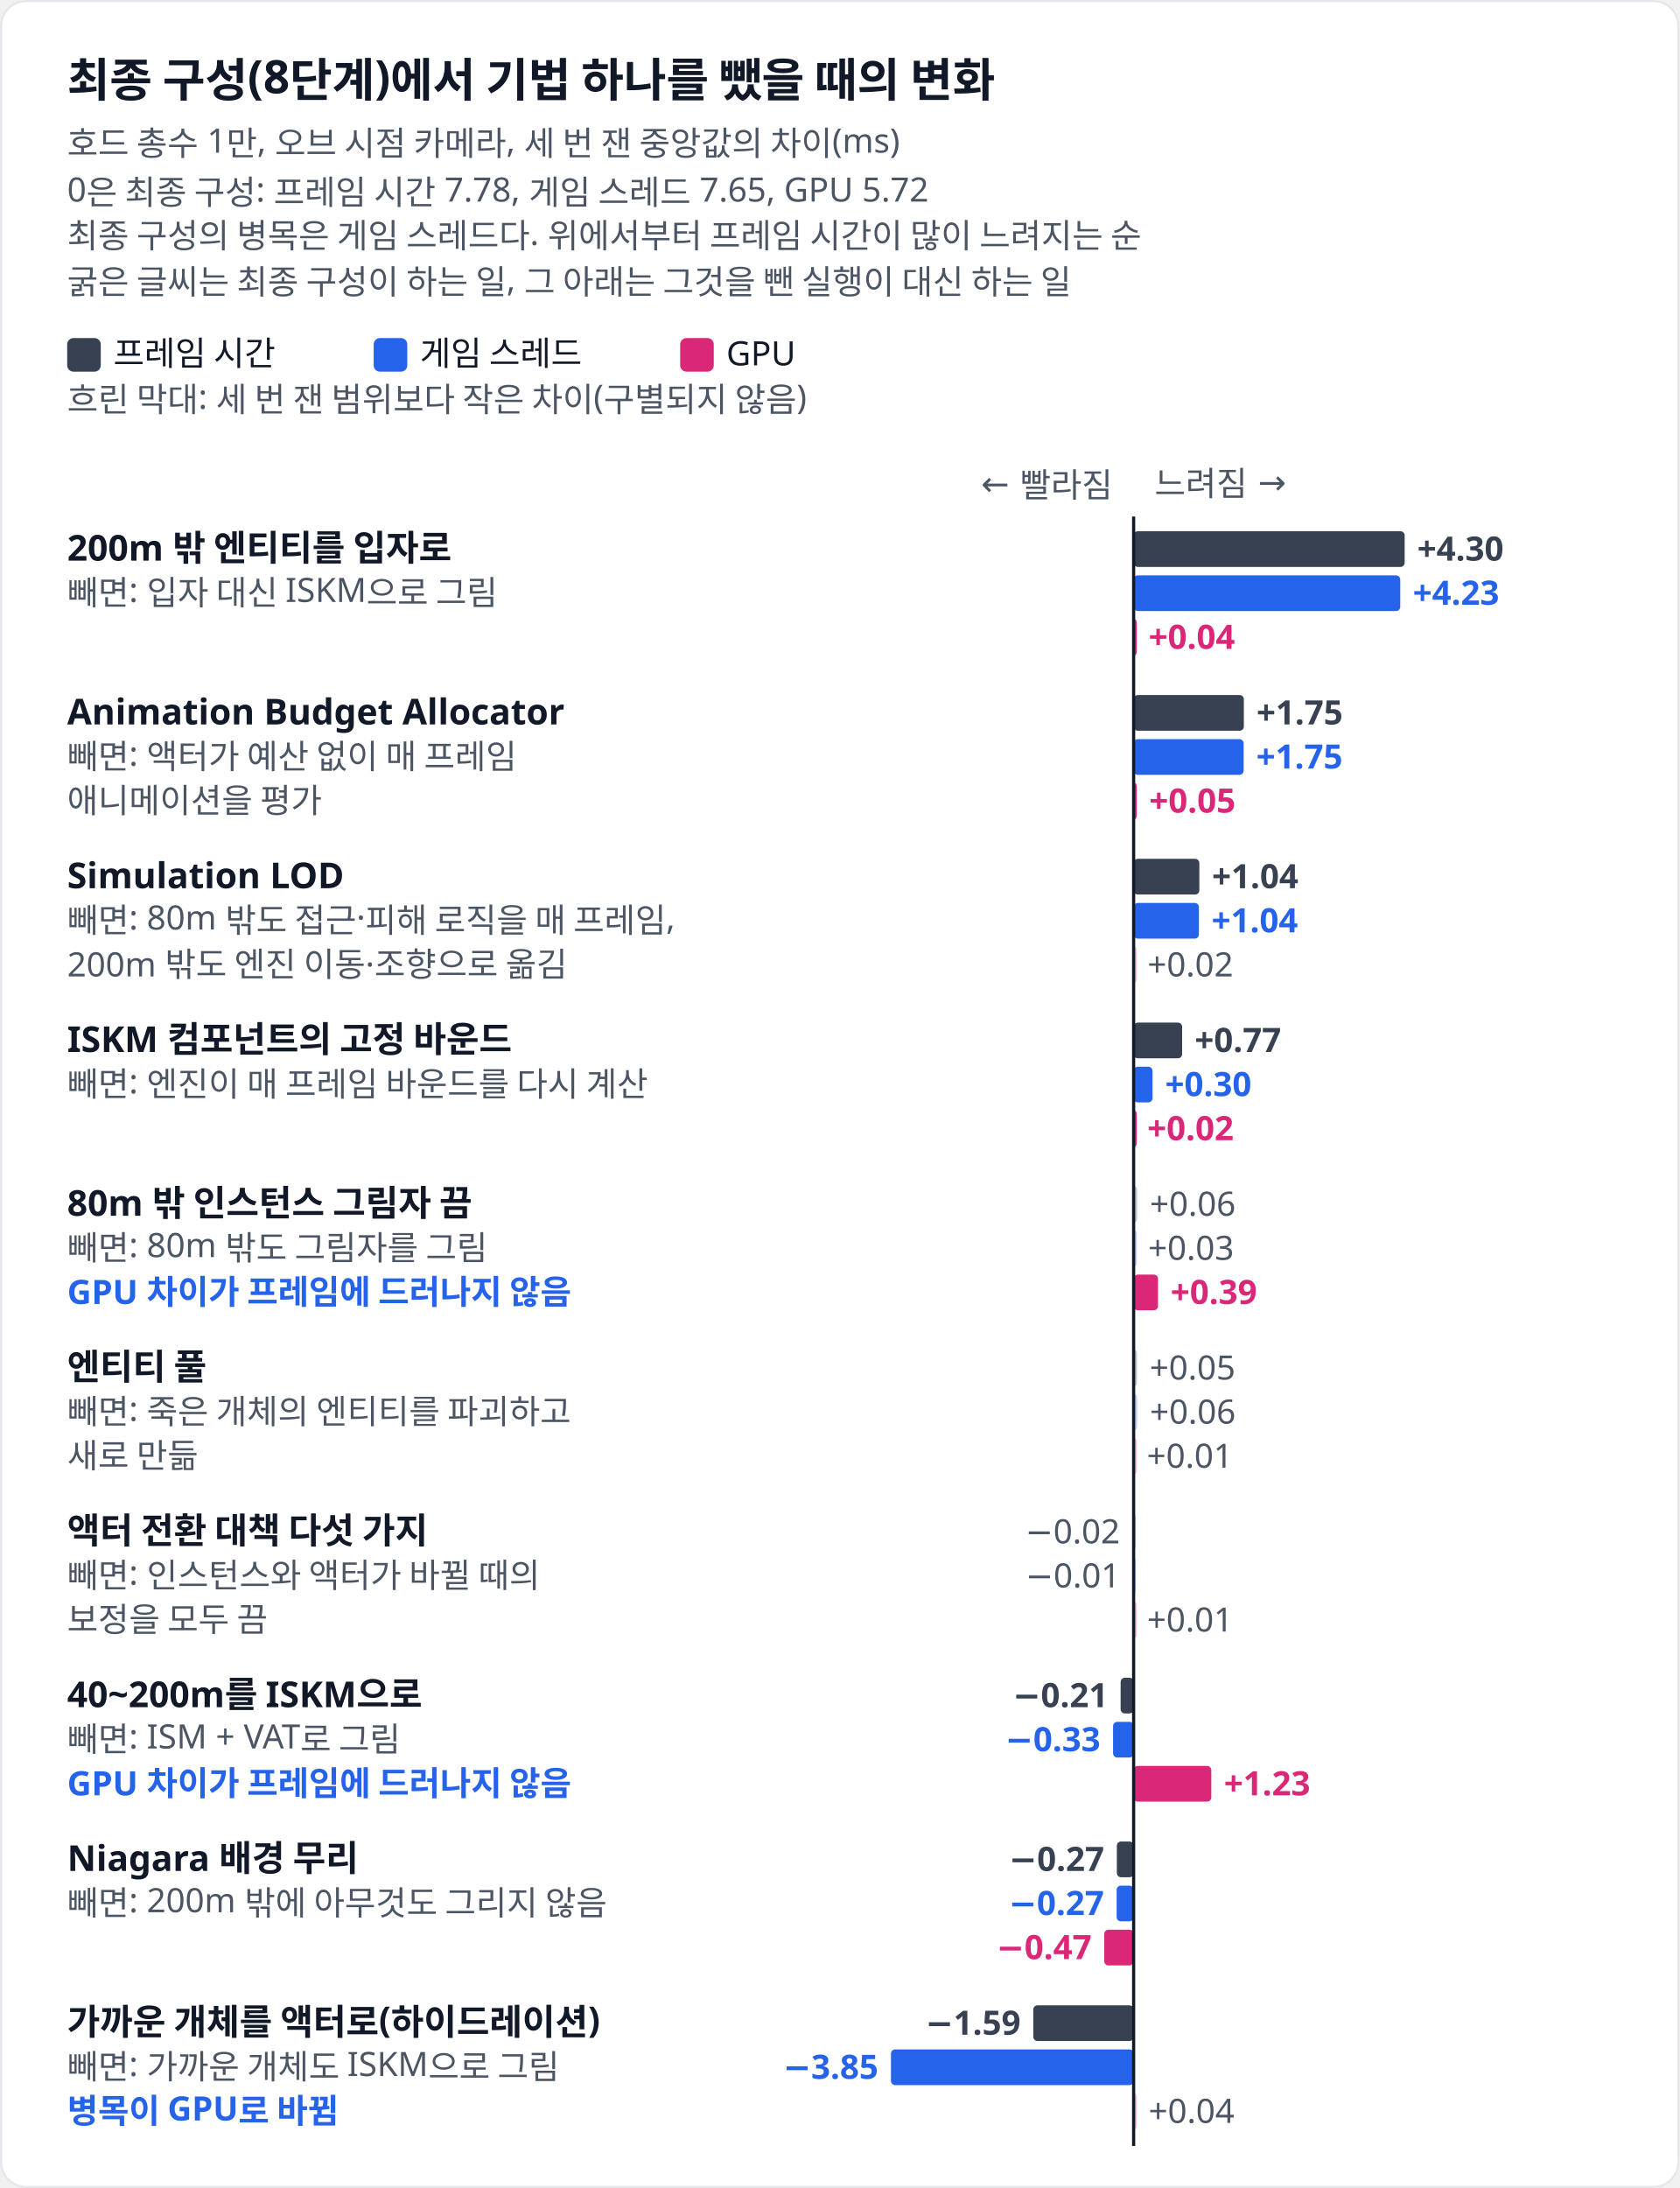
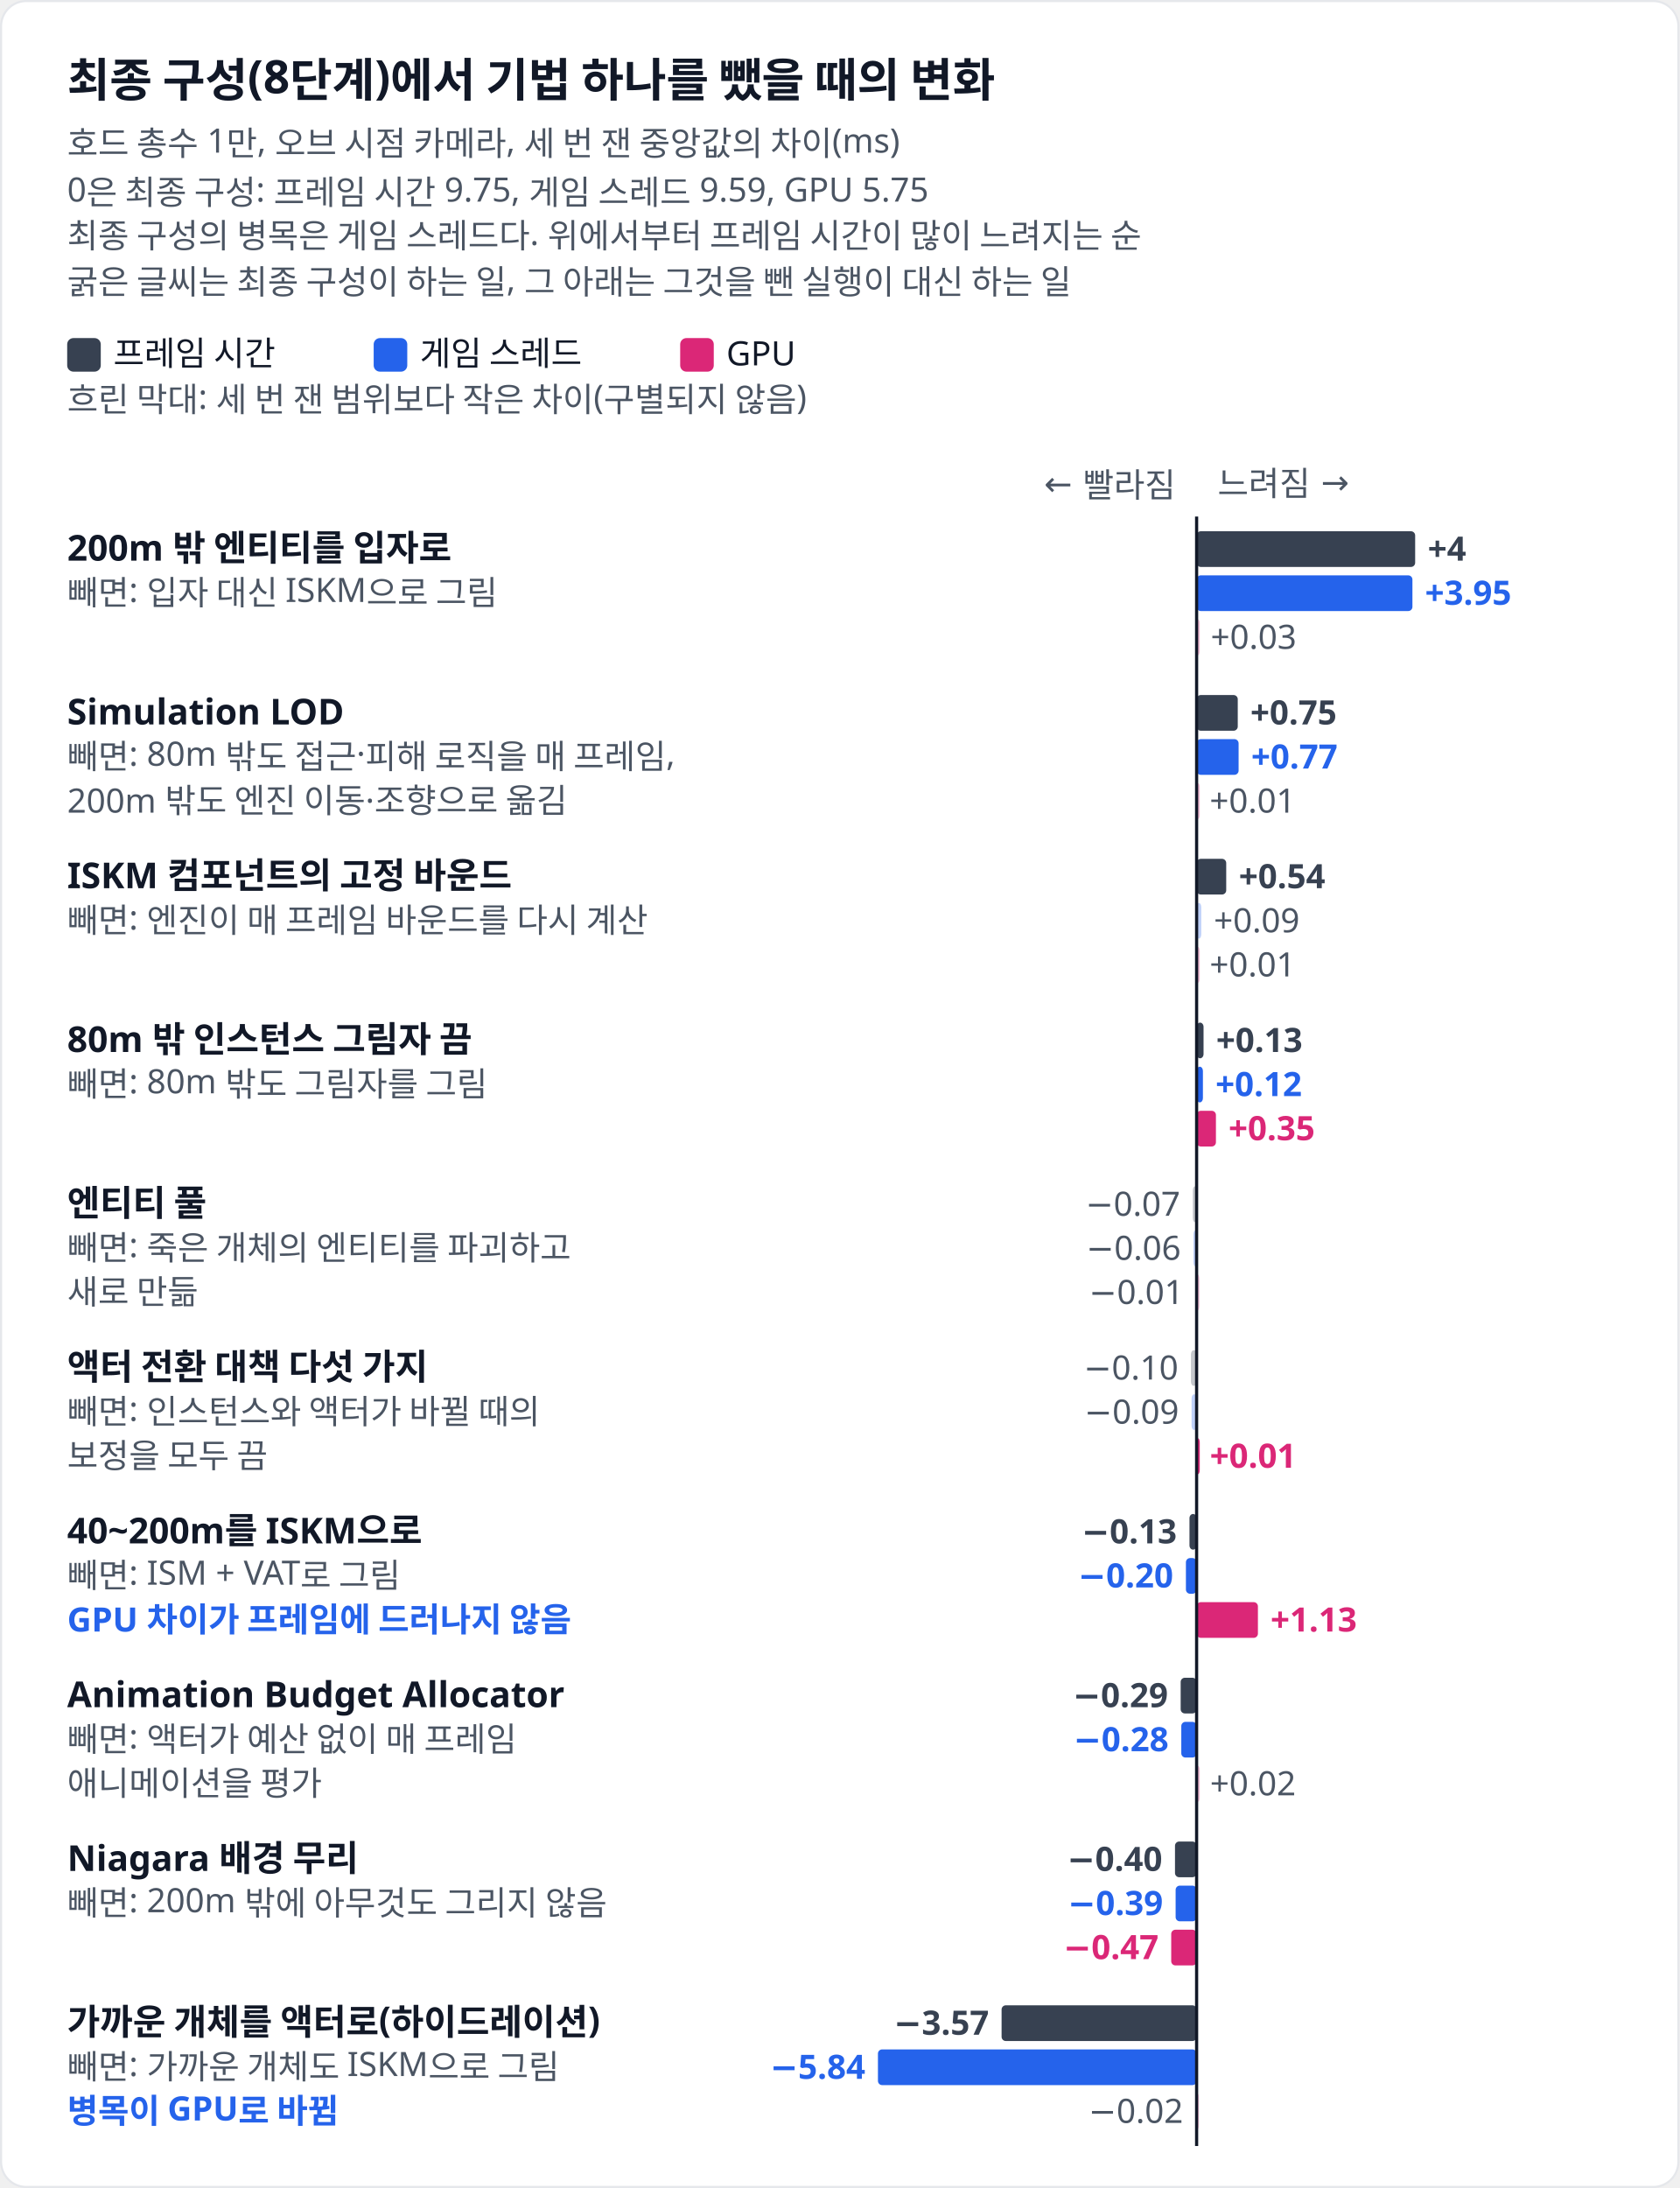
<svg xmlns="http://www.w3.org/2000/svg" width="800" height="1042" viewBox="0 0 800 1042" font-family="Malgun Gothic, Apple SD Gothic Neo, Noto Sans KR, Segoe UI, sans-serif" font-size="16" fill="#111827">
  <rect x="0.5" y="0.5" width="799" height="1041" rx="12" fill="#ffffff" stroke="#e5e7eb" />
  <text x="32" y="46" font-size="22" font-weight="700">최종 구성(8단계)에서 기법 하나를 뺐을 때의 변화</text>
  <text x="32" y="74" font-size="16" fill="#4b5563">호드 총수 1만, 오브 시점 카메라, 세 번 잰 중앙값의 차이(ms)</text>
-   <text x="32" y="96" font-size="16" fill="#4b5563">0은 최종 구성: 프레임 시간 7.78, 게임 스레드 7.65, GPU 5.72</text>
+   <text x="32" y="96" font-size="16" fill="#4b5563">0은 최종 구성: 프레임 시간 9.75, 게임 스레드 9.59, GPU 5.75</text>
  <text x="32" y="118" font-size="16" fill="#4b5563">최종 구성의 병목은 게임 스레드다. 위에서부터 프레임 시간이 많이 느려지는 순</text>
  <text x="32" y="140" font-size="16" fill="#4b5563">굵은 글씨는 최종 구성이 하는 일, 그 아래는 그것을 뺀 실행이 대신 하는 일</text>
  <rect x="32" y="161" width="16" height="16" rx="3" fill="#374151" />
  <text x="54" y="174" font-size="16">프레임 시간</text>
  <rect x="178" y="161" width="16" height="16" rx="3" fill="#2563eb" />
  <text x="200" y="174" font-size="16">게임 스레드</text>
  <rect x="324" y="161" width="16" height="16" rx="3" fill="#db2777" />
  <text x="346" y="174" font-size="16">GPU</text>
  <text x="32" y="196" font-size="16" fill="#4b5563">흐린 막대: 세 번 잰 범위보다 작은 차이(구별되지 않음)</text>
-   <text x="530" y="236" text-anchor="end" font-size="16" fill="#4b5563">← 빨라짐</text>
-   <text x="550" y="236" font-size="16" fill="#4b5563">느려짐 →</text>
+   <text x="560" y="236" text-anchor="end" font-size="16" fill="#4b5563">← 빨라짐</text>
+   <text x="580" y="236" font-size="16" fill="#4b5563">느려짐 →</text>
  <text x="32" y="267" font-size="17" font-weight="700">200m 밖 엔티티를 입자로</text>
  <text x="32" y="288" font-size="16" fill="#4b5563">빼면: 입자 대신 ISKM으로 그림</text>
-   <rect x="540.0" y="253" width="129.1" height="17" rx="2" fill="#374151" fill-opacity="1" />
-   <text x="675.1" y="267" text-anchor="start" font-size="16" font-weight="700" fill="#374151">+4.30</text>
-   <rect x="540.0" y="274" width="127.0" height="17" rx="2" fill="#2563eb" fill-opacity="1" />
-   <text x="673.0" y="288" text-anchor="start" font-size="16" font-weight="700" fill="#2563eb">+4.23</text>
-   <rect x="540.0" y="295" width="1.5" height="17" rx="2" fill="#db2777" fill-opacity="1" />
-   <text x="547.1" y="309" text-anchor="start" font-size="16" font-weight="700" fill="#db2777">+0.04</text>
-   <text x="32" y="345" font-size="17" font-weight="700">Animation Budget Allocator</text>
-   <text x="32" y="366" font-size="16" fill="#4b5563">빼면: 액터가 예산 없이 매 프레임</text>
-   <text x="32" y="387" font-size="16" fill="#4b5563">애니메이션을 평가</text>
-   <rect x="540.0" y="331" width="52.5" height="17" rx="2" fill="#374151" fill-opacity="1" />
-   <text x="598.5" y="345" text-anchor="start" font-size="16" font-weight="700" fill="#374151">+1.75</text>
-   <rect x="540.0" y="352" width="52.4" height="17" rx="2" fill="#2563eb" fill-opacity="1" />
-   <text x="598.4" y="366" text-anchor="start" font-size="16" font-weight="700" fill="#2563eb">+1.75</text>
-   <rect x="540.0" y="373" width="1.5" height="17" rx="2" fill="#db2777" fill-opacity="1" />
-   <text x="547.4" y="387" text-anchor="start" font-size="16" font-weight="700" fill="#db2777">+0.05</text>
-   <text x="32" y="423" font-size="17" font-weight="700">Simulation LOD</text>
-   <text x="32" y="444" font-size="16" fill="#4b5563">빼면: 80m 밖도 접근·피해 로직을 매 프레임,</text>
-   <text x="32" y="465" font-size="16" fill="#4b5563">200m 밖도 엔진 이동·조향으로 옮김</text>
-   <rect x="540.0" y="409" width="31.3" height="17" rx="2" fill="#374151" fill-opacity="1" />
-   <text x="577.3" y="423" text-anchor="start" font-size="16" font-weight="700" fill="#374151">+1.04</text>
-   <rect x="540.0" y="430" width="31.1" height="17" rx="2" fill="#2563eb" fill-opacity="1" />
-   <text x="577.1" y="444" text-anchor="start" font-size="16" font-weight="700" fill="#2563eb">+1.04</text>
-   <rect x="540.0" y="451" width="1.5" height="17" rx="2" fill="#db2777" fill-opacity="0.3" />
-   <text x="546.6" y="465" text-anchor="start" font-size="16" fill="#4b5563">+0.02</text>
-   <text x="32" y="501" font-size="17" font-weight="700">ISKM 컴포넌트의 고정 바운드</text>
-   <text x="32" y="522" font-size="16" fill="#4b5563">빼면: 엔진이 매 프레임 바운드를 다시 계산</text>
-   <rect x="540.0" y="487" width="23.1" height="17" rx="2" fill="#374151" fill-opacity="1" />
-   <text x="569.1" y="501" text-anchor="start" font-size="16" font-weight="700" fill="#374151">+0.77</text>
-   <rect x="540.0" y="508" width="9.0" height="17" rx="2" fill="#2563eb" fill-opacity="1" />
-   <text x="555.0" y="522" text-anchor="start" font-size="16" font-weight="700" fill="#2563eb">+0.30</text>
-   <rect x="540.0" y="529" width="1.5" height="17" rx="2" fill="#db2777" fill-opacity="1" />
-   <text x="546.5" y="543" text-anchor="start" font-size="16" font-weight="700" fill="#db2777">+0.02</text>
-   <text x="32" y="579" font-size="17" font-weight="700">80m 밖 인스턴스 그림자 끔</text>
-   <text x="32" y="600" font-size="16" fill="#4b5563">빼면: 80m 밖도 그림자를 그림</text>
-   <text x="32" y="621" font-size="16" fill="#2563eb" font-weight="700">GPU 차이가 프레임에 드러나지 않음</text>
-   <rect x="540.0" y="565" width="1.7" height="17" rx="2" fill="#374151" fill-opacity="0.3" />
-   <text x="547.7" y="579" text-anchor="start" font-size="16" fill="#4b5563">+0.06</text>
-   <rect x="540.0" y="586" width="1.5" height="17" rx="2" fill="#2563eb" fill-opacity="0.3" />
-   <text x="546.9" y="600" text-anchor="start" font-size="16" fill="#4b5563">+0.03</text>
-   <rect x="540.0" y="607" width="11.6" height="17" rx="2" fill="#db2777" fill-opacity="1" />
-   <text x="557.6" y="621" text-anchor="start" font-size="16" font-weight="700" fill="#db2777">+0.39</text>
-   <text x="32" y="657" font-size="17" font-weight="700">엔티티 풀</text>
-   <text x="32" y="678" font-size="16" fill="#4b5563">빼면: 죽은 개체의 엔티티를 파괴하고</text>
-   <text x="32" y="699" font-size="16" fill="#4b5563">새로 만듦</text>
-   <rect x="540.0" y="643" width="1.6" height="17" rx="2" fill="#374151" fill-opacity="0.3" />
-   <text x="547.6" y="657" text-anchor="start" font-size="16" fill="#4b5563">+0.05</text>
-   <rect x="540.0" y="664" width="1.7" height="17" rx="2" fill="#2563eb" fill-opacity="0.3" />
-   <text x="547.7" y="678" text-anchor="start" font-size="16" fill="#4b5563">+0.06</text>
-   <rect x="540.0" y="685" width="1.5" height="17" rx="2" fill="#db2777" fill-opacity="0.3" />
-   <text x="546.3" y="699" text-anchor="start" font-size="16" fill="#4b5563">+0.01</text>
-   <text x="32" y="735" font-size="17" font-weight="700">액터 전환 대책 다섯 가지</text>
-   <text x="32" y="756" font-size="16" fill="#4b5563">빼면: 인스턴스와 액터가 바뀔 때의</text>
-   <text x="32" y="777" font-size="16" fill="#4b5563">보정을 모두 끔</text>
-   <rect x="539.5" y="721" width="1.5" height="17" rx="2" fill="#374151" fill-opacity="0.3" />
-   <text x="533.5" y="735" text-anchor="end" font-size="16" fill="#4b5563">−0.02</text>
-   <rect x="539.6" y="742" width="1.5" height="17" rx="2" fill="#2563eb" fill-opacity="0.3" />
-   <text x="533.6" y="756" text-anchor="end" font-size="16" fill="#4b5563">−0.01</text>
-   <rect x="540.0" y="763" width="1.5" height="17" rx="2" fill="#db2777" fill-opacity="0.3" />
-   <text x="546.4" y="777" text-anchor="start" font-size="16" fill="#4b5563">+0.01</text>
-   <text x="32" y="813" font-size="17" font-weight="700">40~200m를 ISKM으로</text>
-   <text x="32" y="834" font-size="16" fill="#4b5563">빼면: ISM + VAT로 그림</text>
-   <text x="32" y="855" font-size="16" fill="#2563eb" font-weight="700">GPU 차이가 프레임에 드러나지 않음</text>
-   <rect x="533.8" y="799" width="6.2" height="17" rx="2" fill="#374151" fill-opacity="1" />
-   <text x="527.8" y="813" text-anchor="end" font-size="16" font-weight="700" fill="#374151">−0.21</text>
-   <rect x="530.2" y="820" width="9.8" height="17" rx="2" fill="#2563eb" fill-opacity="1" />
-   <text x="524.2" y="834" text-anchor="end" font-size="16" font-weight="700" fill="#2563eb">−0.33</text>
-   <rect x="540.0" y="841" width="37.0" height="17" rx="2" fill="#db2777" fill-opacity="1" />
-   <text x="583.0" y="855" text-anchor="start" font-size="16" font-weight="700" fill="#db2777">+1.23</text>
+   <rect x="570.0" y="253" width="104.1" height="17" rx="2" fill="#374151" fill-opacity="1" />
+   <text x="680.1" y="267" text-anchor="start" font-size="16" font-weight="700" fill="#374151">+4</text>
+   <rect x="570.0" y="274" width="102.8" height="17" rx="2" fill="#2563eb" fill-opacity="1" />
+   <text x="678.8" y="288" text-anchor="start" font-size="16" font-weight="700" fill="#2563eb">+3.95</text>
+   <rect x="570.0" y="295" width="1.5" height="17" rx="2" fill="#db2777" fill-opacity="0.3" />
+   <text x="576.7" y="309" text-anchor="start" font-size="16" fill="#4b5563">+0.03</text>
+   <text x="32" y="345" font-size="17" font-weight="700">Simulation LOD</text>
+   <text x="32" y="366" font-size="16" fill="#4b5563">빼면: 80m 밖도 접근·피해 로직을 매 프레임,</text>
+   <text x="32" y="387" font-size="16" fill="#4b5563">200m 밖도 엔진 이동·조향으로 옮김</text>
+   <rect x="570.0" y="331" width="19.6" height="17" rx="2" fill="#374151" fill-opacity="1" />
+   <text x="595.6" y="345" text-anchor="start" font-size="16" font-weight="700" fill="#374151">+0.75</text>
+   <rect x="570.0" y="352" width="20.0" height="17" rx="2" fill="#2563eb" fill-opacity="1" />
+   <text x="596.0" y="366" text-anchor="start" font-size="16" font-weight="700" fill="#2563eb">+0.77</text>
+   <rect x="570.0" y="373" width="1.5" height="17" rx="2" fill="#db2777" fill-opacity="0.3" />
+   <text x="576.2" y="387" text-anchor="start" font-size="16" fill="#4b5563">+0.01</text>
+   <text x="32" y="423" font-size="17" font-weight="700">ISKM 컴포넌트의 고정 바운드</text>
+   <text x="32" y="444" font-size="16" fill="#4b5563">빼면: 엔진이 매 프레임 바운드를 다시 계산</text>
+   <rect x="570.0" y="409" width="14.1" height="17" rx="2" fill="#374151" fill-opacity="1" />
+   <text x="590.1" y="423" text-anchor="start" font-size="16" font-weight="700" fill="#374151">+0.54</text>
+   <rect x="570.0" y="430" width="2.2" height="17" rx="2" fill="#2563eb" fill-opacity="0.3" />
+   <text x="578.2" y="444" text-anchor="start" font-size="16" fill="#4b5563">+0.09</text>
+   <rect x="570.0" y="451" width="1.5" height="17" rx="2" fill="#db2777" fill-opacity="0.3" />
+   <text x="576.2" y="465" text-anchor="start" font-size="16" fill="#4b5563">+0.01</text>
+   <text x="32" y="501" font-size="17" font-weight="700">80m 밖 인스턴스 그림자 끔</text>
+   <text x="32" y="522" font-size="16" fill="#4b5563">빼면: 80m 밖도 그림자를 그림</text>
+   <rect x="570.0" y="487" width="3.3" height="17" rx="2" fill="#374151" fill-opacity="1" />
+   <text x="579.3" y="501" text-anchor="start" font-size="16" font-weight="700" fill="#374151">+0.13</text>
+   <rect x="570.0" y="508" width="3.0" height="17" rx="2" fill="#2563eb" fill-opacity="1" />
+   <text x="579.0" y="522" text-anchor="start" font-size="16" font-weight="700" fill="#2563eb">+0.12</text>
+   <rect x="570.0" y="529" width="9.2" height="17" rx="2" fill="#db2777" fill-opacity="1" />
+   <text x="585.2" y="543" text-anchor="start" font-size="16" font-weight="700" fill="#db2777">+0.35</text>
+   <text x="32" y="579" font-size="17" font-weight="700">엔티티 풀</text>
+   <text x="32" y="600" font-size="16" fill="#4b5563">빼면: 죽은 개체의 엔티티를 파괴하고</text>
+   <text x="32" y="621" font-size="16" fill="#4b5563">새로 만듦</text>
+   <rect x="568.2" y="565" width="1.8" height="17" rx="2" fill="#374151" fill-opacity="0.3" />
+   <text x="562.2" y="579" text-anchor="end" font-size="16" fill="#4b5563">−0.07</text>
+   <rect x="568.5" y="586" width="1.5" height="17" rx="2" fill="#2563eb" fill-opacity="0.3" />
+   <text x="562.5" y="600" text-anchor="end" font-size="16" fill="#4b5563">−0.06</text>
+   <rect x="569.8" y="607" width="1.5" height="17" rx="2" fill="#db2777" fill-opacity="0.3" />
+   <text x="563.8" y="621" text-anchor="end" font-size="16" fill="#4b5563">−0.01</text>
+   <text x="32" y="657" font-size="17" font-weight="700">액터 전환 대책 다섯 가지</text>
+   <text x="32" y="678" font-size="16" fill="#4b5563">빼면: 인스턴스와 액터가 바뀔 때의</text>
+   <text x="32" y="699" font-size="16" fill="#4b5563">보정을 모두 끔</text>
+   <rect x="567.3" y="643" width="2.7" height="17" rx="2" fill="#374151" fill-opacity="0.3" />
+   <text x="561.3" y="657" text-anchor="end" font-size="16" fill="#4b5563">−0.10</text>
+   <rect x="567.6" y="664" width="2.4" height="17" rx="2" fill="#2563eb" fill-opacity="0.3" />
+   <text x="561.6" y="678" text-anchor="end" font-size="16" fill="#4b5563">−0.09</text>
+   <rect x="570.0" y="685" width="1.5" height="17" rx="2" fill="#db2777" fill-opacity="1" />
+   <text x="576.3" y="699" text-anchor="start" font-size="16" font-weight="700" fill="#db2777">+0.01</text>
+   <text x="32" y="735" font-size="17" font-weight="700">40~200m를 ISKM으로</text>
+   <text x="32" y="756" font-size="16" fill="#4b5563">빼면: ISM + VAT로 그림</text>
+   <text x="32" y="777" font-size="16" fill="#2563eb" font-weight="700">GPU 차이가 프레임에 드러나지 않음</text>
+   <rect x="566.6" y="721" width="3.4" height="17" rx="2" fill="#374151" fill-opacity="1" />
+   <text x="560.6" y="735" text-anchor="end" font-size="16" font-weight="700" fill="#374151">−0.13</text>
+   <rect x="564.9" y="742" width="5.1" height="17" rx="2" fill="#2563eb" fill-opacity="1" />
+   <text x="558.9" y="756" text-anchor="end" font-size="16" font-weight="700" fill="#2563eb">−0.20</text>
+   <rect x="570.0" y="763" width="29.2" height="17" rx="2" fill="#db2777" fill-opacity="1" />
+   <text x="605.2" y="777" text-anchor="start" font-size="16" font-weight="700" fill="#db2777">+1.13</text>
+   <text x="32" y="813" font-size="17" font-weight="700">Animation Budget Allocator</text>
+   <text x="32" y="834" font-size="16" fill="#4b5563">빼면: 액터가 예산 없이 매 프레임</text>
+   <text x="32" y="855" font-size="16" fill="#4b5563">애니메이션을 평가</text>
+   <rect x="562.4" y="799" width="7.6" height="17" rx="2" fill="#374151" fill-opacity="1" />
+   <text x="556.4" y="813" text-anchor="end" font-size="16" font-weight="700" fill="#374151">−0.29</text>
+   <rect x="562.7" y="820" width="7.3" height="17" rx="2" fill="#2563eb" fill-opacity="1" />
+   <text x="556.7" y="834" text-anchor="end" font-size="16" font-weight="700" fill="#2563eb">−0.28</text>
+   <rect x="570.0" y="841" width="1.5" height="17" rx="2" fill="#db2777" fill-opacity="0.3" />
+   <text x="576.4" y="855" text-anchor="start" font-size="16" fill="#4b5563">+0.02</text>
  <text x="32" y="891" font-size="17" font-weight="700">Niagara 배경 무리</text>
  <text x="32" y="912" font-size="16" fill="#4b5563">빼면: 200m 밖에 아무것도 그리지 않음</text>
-   <rect x="532.0" y="877" width="8.0" height="17" rx="2" fill="#374151" fill-opacity="1" />
-   <text x="526.0" y="891" text-anchor="end" font-size="16" font-weight="700" fill="#374151">−0.27</text>
-   <rect x="531.9" y="898" width="8.1" height="17" rx="2" fill="#2563eb" fill-opacity="1" />
-   <text x="525.9" y="912" text-anchor="end" font-size="16" font-weight="700" fill="#2563eb">−0.27</text>
-   <rect x="526.0" y="919" width="14.0" height="17" rx="2" fill="#db2777" fill-opacity="1" />
-   <text x="520.0" y="933" text-anchor="end" font-size="16" font-weight="700" fill="#db2777">−0.47</text>
+   <rect x="559.7" y="877" width="10.3" height="17" rx="2" fill="#374151" fill-opacity="1" />
+   <text x="553.7" y="891" text-anchor="end" font-size="16" font-weight="700" fill="#374151">−0.40</text>
+   <rect x="560.0" y="898" width="10.0" height="17" rx="2" fill="#2563eb" fill-opacity="1" />
+   <text x="554.0" y="912" text-anchor="end" font-size="16" font-weight="700" fill="#2563eb">−0.39</text>
+   <rect x="557.9" y="919" width="12.1" height="17" rx="2" fill="#db2777" fill-opacity="1" />
+   <text x="551.9" y="933" text-anchor="end" font-size="16" font-weight="700" fill="#db2777">−0.47</text>
  <text x="32" y="969" font-size="17" font-weight="700">가까운 개체를 액터로(하이드레이션)</text>
  <text x="32" y="990" font-size="16" fill="#4b5563">빼면: 가까운 개체도 ISKM으로 그림</text>
  <text x="32" y="1011" font-size="16" fill="#2563eb" font-weight="700">병목이 GPU로 바뀜</text>
-   <rect x="492.2" y="955" width="47.8" height="17" rx="2" fill="#374151" fill-opacity="1" />
-   <text x="486.2" y="969" text-anchor="end" font-size="16" font-weight="700" fill="#374151">−1.59</text>
-   <rect x="424.4" y="976" width="115.6" height="17" rx="2" fill="#2563eb" fill-opacity="1" />
-   <text x="418.4" y="990" text-anchor="end" font-size="16" font-weight="700" fill="#2563eb">−3.85</text>
-   <rect x="540.0" y="997" width="1.5" height="17" rx="2" fill="#db2777" fill-opacity="0.3" />
-   <text x="547.1" y="1011" text-anchor="start" font-size="16" fill="#4b5563">+0.04</text>
-   <line x1="540" y1="246" x2="540" y2="1022" stroke="#111827" stroke-width="1.5" />
+   <rect x="477.1" y="955" width="92.9" height="17" rx="2" fill="#374151" fill-opacity="1" />
+   <text x="471.1" y="969" text-anchor="end" font-size="16" font-weight="700" fill="#374151">−3.57</text>
+   <rect x="418.2" y="976" width="151.8" height="17" rx="2" fill="#2563eb" fill-opacity="1" />
+   <text x="412.2" y="990" text-anchor="end" font-size="16" font-weight="700" fill="#2563eb">−5.84</text>
+   <rect x="569.6" y="997" width="1.5" height="17" rx="2" fill="#db2777" fill-opacity="0.3" />
+   <text x="563.6" y="1011" text-anchor="end" font-size="16" fill="#4b5563">−0.02</text>
+   <line x1="570" y1="246" x2="570" y2="1022" stroke="#111827" stroke-width="1.5" />
</svg>
